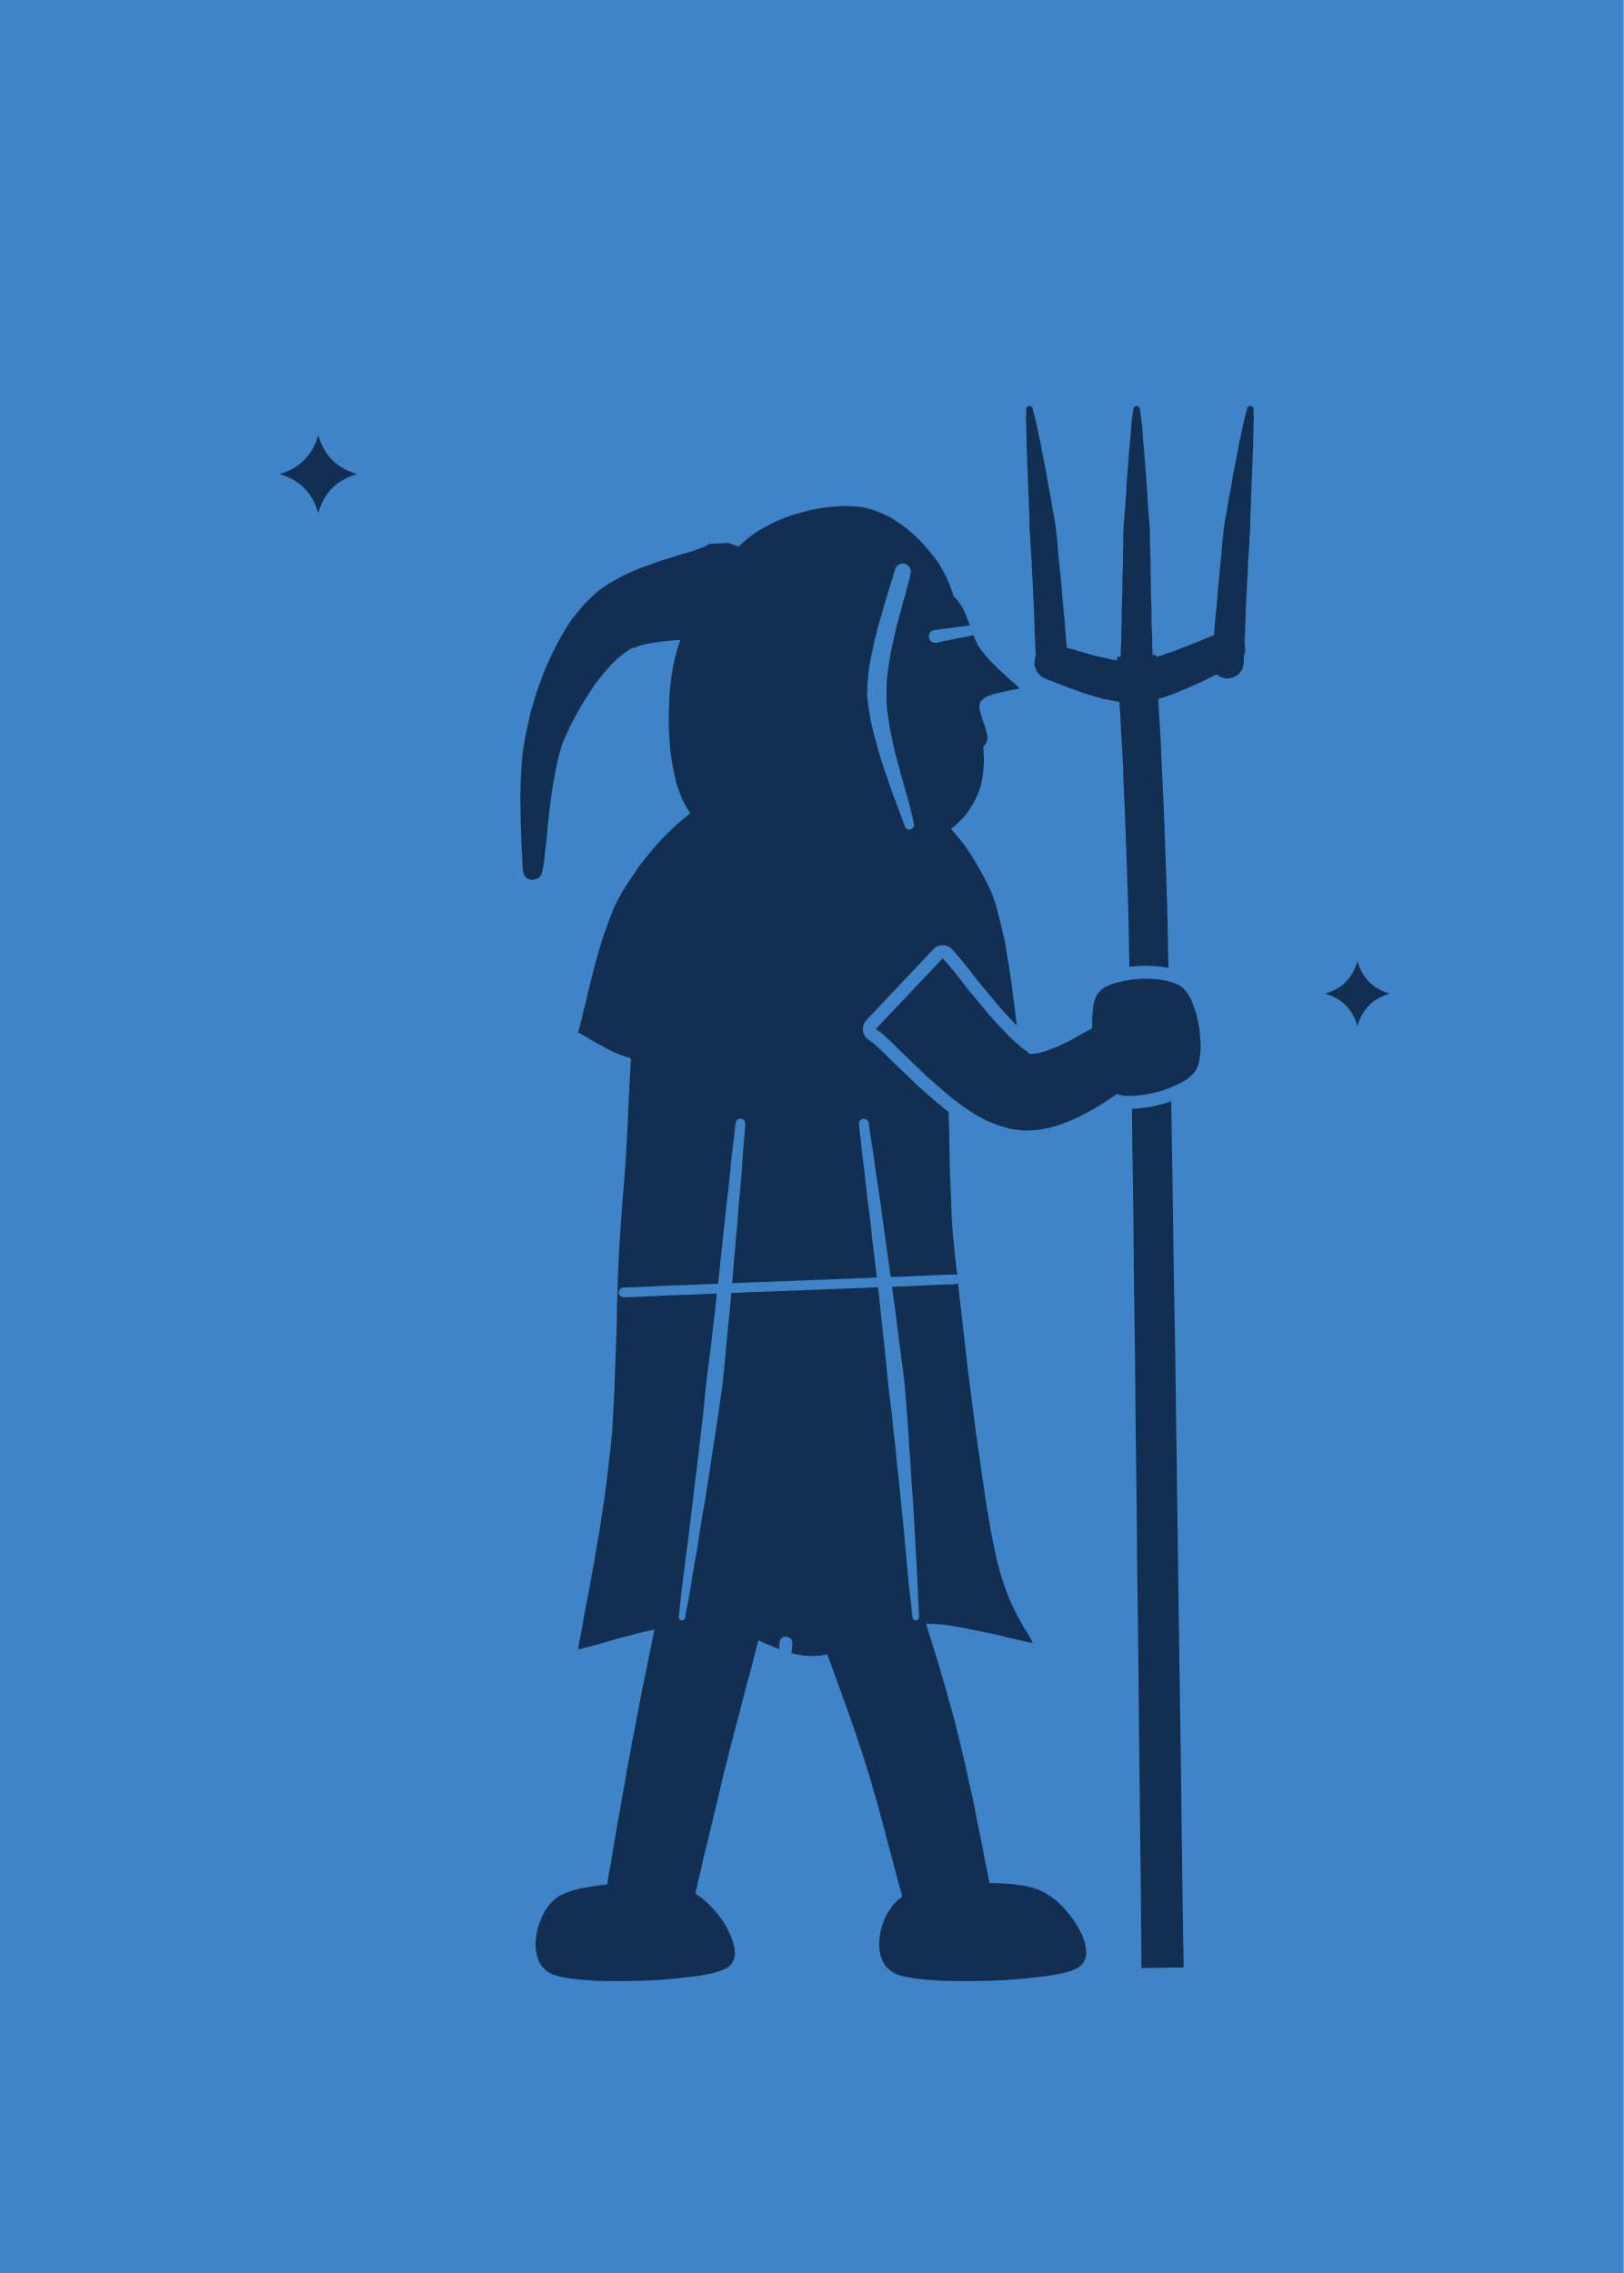
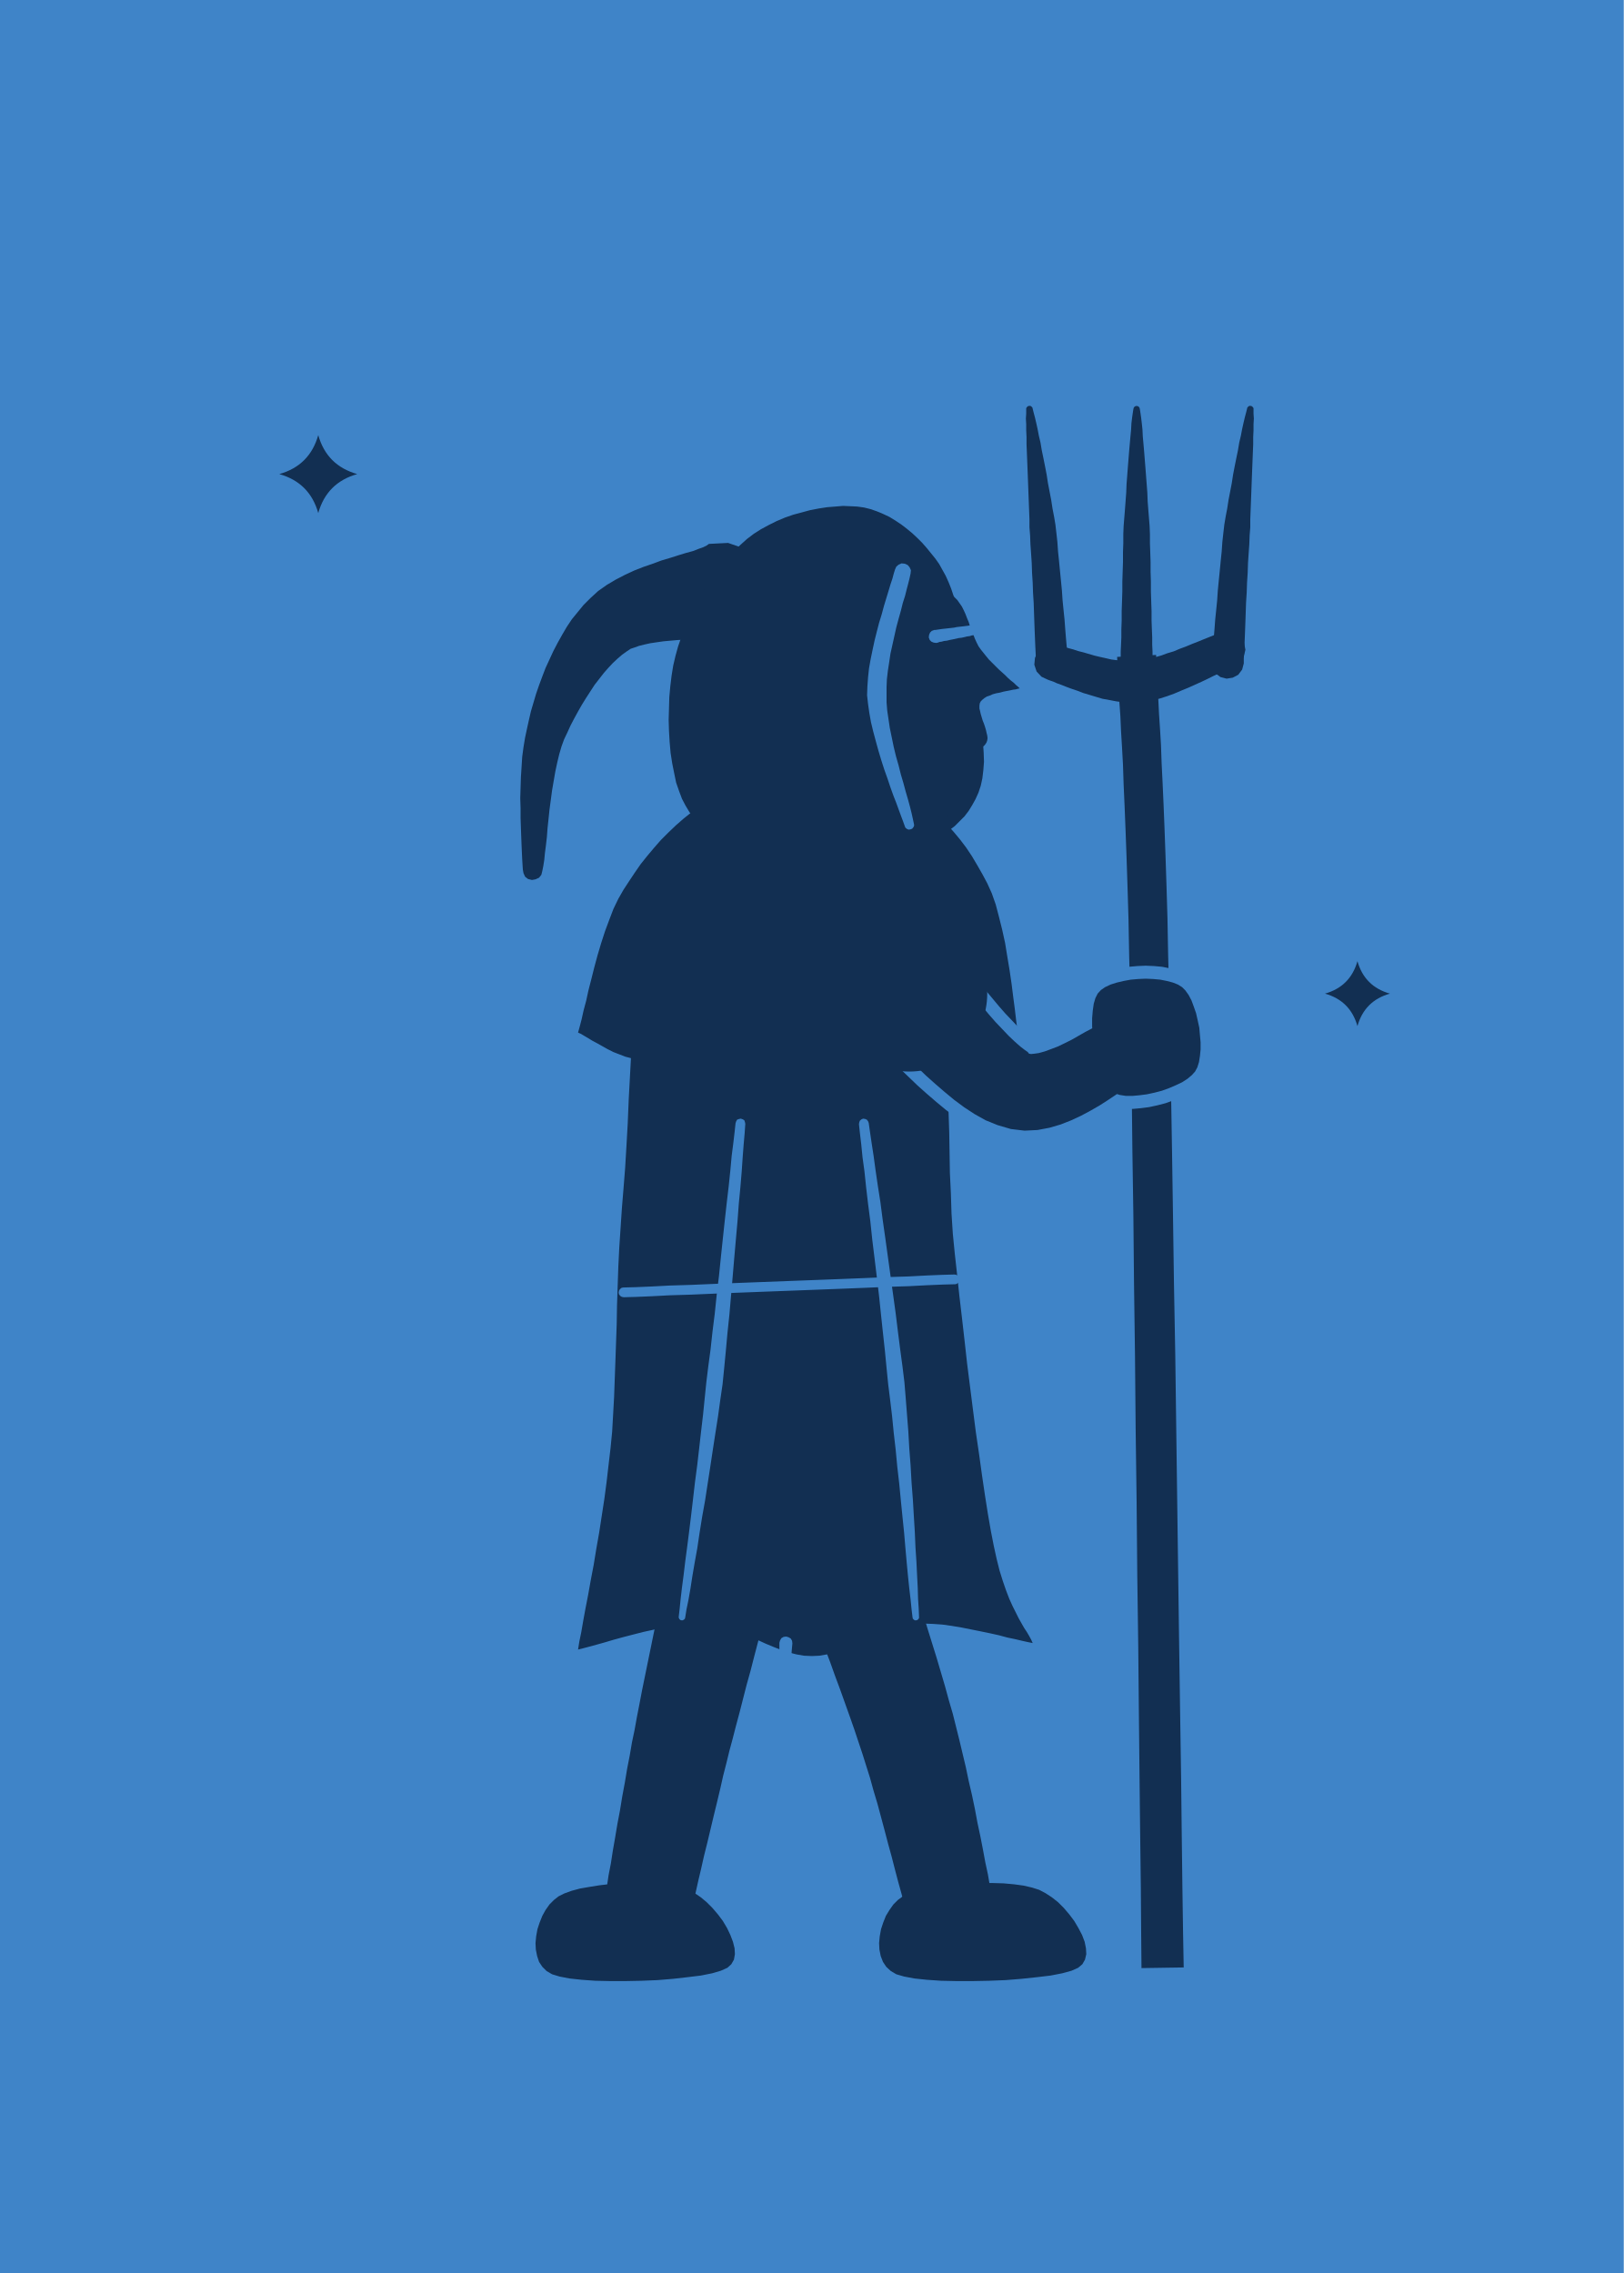
<svg xmlns="http://www.w3.org/2000/svg" viewBox="0 0 500 700">
  <rect width="500" height="700" fill="#3f84c8" />
  <g transform="translate(-12 6)">
    <path d="M110 128Q112.64 137.36 122 140Q112.64 142.64 110 152Q107.36 142.64 98 140Q107.36 137.36 110 128Z" fill="#122f52" />
    <path d="M430 290Q432.2 297.8 440 300Q432.2 302.2 430 310Q427.8 302.2 420 300Q427.8 297.8 430 290Z" fill="#122f52" />
    <path d="M376.5 599.9L376.3 589L376.1 575.4L375.9 559.4L375.7 541.4L375.4 521.7L375.1 500.8L374.8 478.9L374.5 456.4L374.2 433.8L373.9 411.2L373.5 389.3L373.2 368.2L372.9 348.3L372.6 330.1L372.3 313.8L372 299.9L371.7 287.8L371.5 276.8L371.2 266.7L370.9 257.6L370.6 249.3L370.3 241.8L370 235.1L369.7 229L369.5 223.4L369.2 218.4L368.9 213.9L368.7 209.8L368.5 205.9L368.3 202.4L368.1 199L368 195.7L356 196.3L356.1 199.6L356.3 203L356.5 206.6L356.7 210.4L357 214.6L357.2 219.1L357.5 224.1L357.8 229.5L358 235.6L358.3 242.3L358.6 249.8L358.9 258L359.2 267.1L359.5 277.1L359.7 288.1L360 300.1L360.2 314L360.5 330.3L360.7 348.5L361 368.3L361.2 389.4L361.5 411.4L361.7 433.9L362 456.6L362.2 479L362.5 500.9L362.7 521.9L362.9 541.6L363.1 559.6L363.3 575.6L363.4 589.2L363.5 600.1Z" fill="#122f52" />
    <path d="M334.6 203.3L335.4 203.6L336.3 203.9L337.4 204.4L338.8 204.9L340.3 205.5L341.9 206.1L343.7 206.7L345.5 207.4L347.5 208L349.5 208.6L351.5 209.2L353.7 209.6L355.8 210L358 210.3L360.2 210.5L362.5 210.5L364.7 210.2L367 209.7L369.2 209.1L371.4 208.4L373.6 207.6L375.7 206.7L377.9 205.8L379.9 204.9L381.9 204L383.8 203.1L385.6 202.2L387.3 201.4L388.8 200.7L390.1 200L391.1 199.5L392 199.1L393.8 198L395 196.2L395.5 194.1L395.1 192L394 190.2L392.2 189L390.1 188.5L388 188.9L386.9 189.2L385.6 189.7L384.1 190.3L382.6 190.9L380.9 191.6L379.1 192.3L377.2 193.1L375.3 193.8L373.4 194.6L371.4 195.2L369.5 195.9L367.7 196.4L365.9 196.9L364.2 197.2L362.8 197.4L361.5 197.5L360.3 197.6L359 197.6L357.5 197.5L355.8 197.3L354.2 197.1L352.5 196.7L350.7 196.3L349 195.9L347.3 195.4L345.6 194.9L344 194.5L342.5 194L341 193.6L339.7 193.2L338.4 192.9L337.4 192.7L335.3 192.5L333.2 193.2L331.6 194.7L330.7 196.6L330.5 198.7L331.2 200.8L332.7 202.4Z" fill="#122f52" />
    <path d="M341 197.7L340.8 196.2L340.6 194.4L340.4 192.3L340.2 190L340 187.5L339.8 184.8L339.5 181.9L339.2 178.9L339 175.9L338.7 172.8L338.4 169.8L338.1 166.7L337.8 163.8L337.6 160.9L337.3 158.2L337 155.6L336.6 153.2L336.1 150.6L335.7 148L335.2 145.4L334.7 142.8L334.3 140.2L333.8 137.6L333.3 135.1L332.8 132.7L332.4 130.3L331.9 128.2L331.5 126.1L331.1 124.3L330.7 122.6L330.3 121.1L330 119.9L329.9 119.5L329.6 119.2L329.3 119L328.9 119L328.5 119.1L328.2 119.4L328 119.7L328 120.1L328 121.4L327.9 122.9L328 124.6L328 126.5L328.1 128.6L328.1 130.8L328.2 133.2L328.3 135.7L328.4 138.2L328.5 140.8L328.6 143.4L328.7 146.1L328.8 148.7L328.9 151.3L329 153.9L329 156.4L329.2 158.9L329.3 161.6L329.5 164.4L329.7 167.4L329.8 170.4L330 173.5L330.1 176.5L330.3 179.6L330.4 182.5L330.5 185.4L330.6 188.1L330.7 190.6L330.8 193L330.9 195L331 196.9L331 198.3L331.5 200.2L332.7 201.8L334.4 202.7L336.3 203L338.2 202.5L339.8 201.3L340.7 199.6Z" fill="#122f52" />
    <path d="M367 198L366.9 196.5L366.9 194.7L366.8 192.6L366.8 190.3L366.7 187.8L366.6 185.1L366.6 182.2L366.5 179.3L366.4 176.2L366.4 173.2L366.3 170.1L366.3 167.1L366.2 164.1L366.1 161.3L366.1 158.5L366 156L365.8 153.5L365.6 151L365.4 148.4L365.3 145.7L365.1 143.1L364.9 140.5L364.7 137.9L364.5 135.4L364.3 132.9L364.1 130.6L363.9 128.4L363.8 126.3L363.6 124.4L363.4 122.7L363.2 121.3L363 120L362.9 119.6L362.7 119.3L362.4 119.1L362 119L361.6 119.1L361.3 119.3L361.1 119.6L361 120L360.8 121.3L360.6 122.7L360.4 124.4L360.3 126.3L360.1 128.4L359.9 130.6L359.7 132.9L359.5 135.4L359.3 137.9L359.1 140.5L358.9 143.1L358.8 145.7L358.6 148.4L358.4 151L358.2 153.5L358 156L357.9 158.5L357.9 161.3L357.8 164.1L357.8 167.1L357.7 170.1L357.6 173.2L357.6 176.2L357.5 179.3L357.4 182.2L357.4 185.1L357.3 187.8L357.3 190.3L357.2 192.6L357.1 194.7L357.1 196.5L357 198L357.4 199.9L358.5 201.5L360.1 202.6L362 203L363.9 202.6L365.5 201.5L366.6 199.9Z" fill="#122f52" />
    <path d="M395 198.3L395 196.9L395.1 195L395.2 193L395.3 190.6L395.4 188.1L395.5 185.4L395.6 182.5L395.7 179.6L395.9 176.5L396 173.5L396.2 170.4L396.3 167.4L396.5 164.4L396.7 161.6L396.8 158.9L397 156.4L397 153.9L397.1 151.3L397.2 148.7L397.3 146.1L397.4 143.4L397.5 140.8L397.6 138.2L397.7 135.7L397.8 133.2L397.9 130.8L397.9 128.6L398 126.5L398 124.6L398.1 122.9L398 121.4L398 120.1L398 119.7L397.8 119.4L397.5 119.1L397.1 119L396.7 119L396.4 119.2L396.1 119.5L396 119.9L395.7 121.1L395.3 122.6L394.9 124.3L394.5 126.1L394.1 128.2L393.6 130.3L393.2 132.7L392.7 135.1L392.2 137.6L391.7 140.2L391.3 142.8L390.8 145.4L390.3 148L389.9 150.6L389.4 153.2L389 155.6L388.7 158.2L388.4 160.9L388.2 163.8L387.9 166.7L387.6 169.8L387.3 172.8L387 175.9L386.8 178.9L386.5 181.9L386.2 184.8L386 187.5L385.8 190L385.6 192.3L385.4 194.4L385.2 196.2L385 197.7L385.3 199.6L386.2 201.3L387.8 202.5L389.7 203L391.6 202.7L393.3 201.8L394.5 200.2Z" fill="#122f52" />
    <path d="M219.4 466.1L219.1 468.2L218.6 470.8L218 473.7L217.4 477L216.7 480.6L215.9 484.4L215 488.5L214.2 492.7L213.3 497L212.4 501.4L211.5 505.8L210.6 510.2L209.7 514.6L208.9 518.8L208.1 522.9L207.4 526.8L206.6 530.6L205.9 534.7L205.1 538.8L204.4 543L203.6 547.3L202.9 551.6L202.1 555.8L201.4 560L200.7 564L200.1 567.9L199.4 571.5L198.9 574.9L198.4 578.1L197.9 580.9L197.6 583.3L197.3 585.4L197.2 590.5L199.1 595.2L202.7 598.8L207.4 600.7L212.5 600.8L217.2 598.9L220.8 595.3L222.7 590.6L223.3 588.6L223.9 586.2L224.6 583.4L225.3 580.3L226.2 576.9L227 573.3L227.9 569.5L228.8 565.5L229.8 561.5L230.8 557.3L231.8 553.1L232.8 549L233.8 544.8L234.7 540.8L235.7 536.9L236.6 533.2L237.6 529.5L238.6 525.6L239.7 521.5L240.8 517.2L241.9 512.9L243.1 508.6L244.2 504.3L245.3 500.1L246.4 495.9L247.5 491.9L248.5 488.2L249.5 484.6L250.4 481.4L251.2 478.5L251.9 476L252.6 473.9L252.8 467.3L250.4 461L245.9 456.2L239.9 453.4L233.3 453.2L227 455.6L222.2 460.1Z" fill="#122f52" />
    <path d="M184 578L185.8 577.1L188 576.3L190.6 575.6L193.5 575.1L196.6 574.6L200 574.2L203.4 574L206.8 573.9L210.2 573.9L213.5 574L216.6 574.3L219.4 574.7L221.9 575.3L224 576L225.9 577L227.8 578.3L229.6 579.8L231.4 581.6L233.1 583.6L234.6 585.6L235.9 587.8L236.9 589.9L237.7 592L238.2 594L238.3 595.8L238 597.5L237.2 598.9L236 600L234 600.9L231.3 601.7L227.8 602.4L223.7 602.9L219.3 603.4L214.5 603.8L209.6 604L204.7 604.1L199.9 604.1L195.3 604L191.1 603.7L187.4 603.3L184.3 602.7L182 602L180.3 601L179 599.7L178 598.2L177.4 596.4L177 594.4L176.9 592.4L177.1 590.3L177.5 588.1L178.2 586L179 584L180 582.2L181.2 580.5L182.6 579.1Z" fill="#122f52" />
    <path d="M255.9 475.4L256.7 477.6L257.8 480.1L258.9 483L260.2 486.3L261.5 489.8L262.9 493.5L264.4 497.5L266 501.6L267.6 505.8L269.1 510L270.7 514.3L272.2 518.5L273.7 522.7L275.1 526.7L276.4 530.6L277.6 534.2L278.7 537.7L279.9 541.5L281 545.5L282.2 549.5L283.3 553.6L284.4 557.7L285.5 561.9L286.6 565.9L287.6 569.8L288.6 573.6L289.6 577.2L290.5 580.6L291.3 583.7L292 586.5L292.7 588.9L293.3 591L295.5 595.6L299.2 599.1L303.9 600.8L309 600.7L313.6 598.5L317.1 594.8L318.8 590.1L318.7 585L318.3 583L317.9 580.6L317.4 577.8L316.8 574.7L316.2 571.2L315.4 567.5L314.7 563.7L313.9 559.6L313 555.4L312.2 551.1L311.3 546.8L310.3 542.5L309.4 538.2L308.4 534L307.4 529.8L306.4 525.8L305.4 521.8L304.2 517.7L303 513.3L301.7 508.9L300.4 504.5L299 500L297.6 495.5L296.3 491.2L294.9 486.9L293.7 482.9L292.4 479L291.3 475.4L290.3 472.1L289.4 469.2L288.7 466.7L288.1 464.6L284.8 458.8L279.5 454.8L273.1 453L266.6 453.9L260.8 457.2L256.8 462.5L255 468.9Z" fill="#122f52" />
    <path d="M290 578L291.8 577.1L294.2 576.3L296.9 575.6L300 575.1L303.3 574.6L306.8 574.2L310.4 574L314 573.9L317.6 573.9L321 574L324.3 574.3L327.2 574.7L329.8 575.3L332 576L333.9 577L335.9 578.3L337.8 579.8L339.6 581.6L341.3 583.6L342.8 585.6L344.1 587.8L345.2 589.9L346 592L346.4 594L346.5 595.8L346.1 597.5L345.3 598.9L344 600L342 600.9L339.1 601.7L335.5 602.4L331.3 602.9L326.6 603.4L321.7 603.8L316.6 604L311.5 604.1L306.5 604.1L301.8 604L297.4 603.7L293.6 603.3L290.4 602.7L288 602L286.3 601L284.9 599.7L283.9 598.2L283.2 596.4L282.8 594.4L282.7 592.4L282.9 590.3L283.3 588.1L284 586L284.8 584L285.9 582.2L287.1 580.5L288.5 579.1Z" fill="#122f52" />
    <path d="M330 500L328.5 499.7L326.7 499.3L324.6 498.8L322.2 498.3L319.6 497.6L316.9 497L314 496.4L311 495.8L308 495.2L305 494.7L302.1 494.3L299.2 494.1L296.5 494L294 494L291.6 494.3L289.2 494.8L286.9 495.4L284.6 496.3L282.4 497.2L280.1 498.2L277.9 499.3L275.6 500.3L273.4 501.2L271.2 502.1L268.9 502.9L266.6 503.5L264.3 503.9L262 504L259.6 503.9L257.3 503.5L254.9 502.9L252.5 502.1L250.2 501.2L247.8 500.2L245.4 499.1L243 498.1L240.5 497.1L238.1 496.1L235.6 495.3L233.1 494.7L230.6 494.2L228 494L225.3 494L222.4 494.3L219.4 494.7L216.3 495.2L213.2 495.9L210 496.6L206.9 497.4L203.8 498.2L200.9 499L198.2 499.8L195.7 500.5L193.5 501.1L191.6 501.6L190 502L190.4 499.5L191 496.6L191.6 493.1L192.3 489.3L193.1 485.2L193.9 480.7L194.8 476L195.6 471.1L196.5 466L197.3 460.8L198.1 455.6L198.8 450.3L199.4 445.1L200 440L200.5 434.9L200.8 429.6L201.1 424.2L201.3 418.7L201.5 413.2L201.7 407.5L201.9 401.8L202 395.9L202.2 390L202.4 384.1L202.7 378.1L203.1 372.1L203.5 366.1L204 360L204.5 353.7L204.9 347L205.3 339.9L205.6 332.6L206 325.2L206.4 317.8L206.9 310.5L207.5 303.4L208.3 296.5L209.3 290L210.5 284L212 278.6L213.8 273.9L216 270L218.6 266.8L221.7 264.2L225.2 262L229.1 260.4L233.2 259.2L237.5 258.4L241.9 258L246.3 257.9L250.8 258.1L255.1 258.5L259.3 259.2L263.2 260L266.8 261L270 262L272.9 263.2L275.8 264.6L278.4 266.3L281 268.3L283.5 270.5L285.8 272.9L288 275.5L290.1 278.4L292 281.4L293.9 284.7L295.6 288.2L297.2 292L298.7 295.9L300 300L301.2 304.4L302.1 309.1L302.8 314.2L303.3 319.5L303.7 325.1L303.9 330.8L304.1 336.8L304.3 342.8L304.4 349L304.5 355.2L304.8 361.4L305 367.7L305.4 373.9L306 380L306.7 386.3L307.4 392.9L308.2 399.7L309 406.7L309.8 413.9L310.7 421L311.6 428.1L312.5 435.1L313.5 441.9L314.4 448.4L315.3 454.5L316.2 460.2L317.1 465.4L318 470L318.9 474.1L319.8 477.7L320.8 480.9L321.8 483.8L322.8 486.4L323.8 488.6L324.8 490.6L325.7 492.4L326.6 494L327.4 495.4L328.2 496.6L328.9 497.8L329.5 498.9L330 500Z" fill="#122f52" />
    <path d="M230.3 161.5L229.6 162L228.6 162.5L227.2 163L225.4 163.7L223.2 164.3L220.9 165L218.4 165.8L215.7 166.6L213 167.6L210.1 168.6L207.3 169.7L204.5 171L201.6 172.5L198.9 174.1L196.2 176L193.8 178.2L191.7 180.3L189.9 182.5L188.1 184.7L186.5 187.1L185.1 189.5L183.7 192L182.4 194.5L181.2 197.1L180 199.7L179 202.3L178 205L177.1 207.6L176.3 210.3L175.5 213L174.9 215.6L174.3 218.3L173.7 221.1L173.2 224.1L172.8 227.1L172.6 230.3L172.4 233.4L172.3 236.6L172.2 239.8L172.3 242.9L172.3 245.9L172.4 248.8L172.5 251.6L172.6 254.2L172.7 256.5L172.8 258.6L172.9 260.3L173 261.8L173.2 262.9L173.7 264L174.6 264.7L175.8 265L176.9 264.8L178 264.3L178.7 263.4L179 262.2L179.3 260.7L179.6 258.8L179.8 256.7L180.1 254.4L180.4 251.8L180.6 249.1L180.9 246.3L181.2 243.4L181.6 240.4L182 237.4L182.5 234.5L183 231.6L183.6 228.8L184.2 226.3L184.9 223.9L185.7 221.7L186.7 219.6L187.7 217.4L188.8 215.3L190 213.1L191.2 211L192.5 208.9L193.8 206.9L195.1 204.9L196.5 203.1L197.9 201.3L199.3 199.7L200.7 198.2L202.2 196.8L203.6 195.6L205 194.6L206.2 193.8L207.4 193.4L208.8 192.9L210.4 192.5L212.2 192.1L214.2 191.8L216.3 191.5L218.5 191.3L220.8 191.1L223.1 191L225.4 190.9L227.6 190.8L229.8 190.8L231.9 190.8L233.9 190.7L236 190.6L237.7 190.5L243 188L246.9 183.7L248.8 178.2L248.5 172.3L246 167L241.7 163.1L236.2 161.2Z" fill="#122f52" />
    <path d="M220 196L220.8 193.1L221.8 190.2L222.9 187.3L224.2 184.4L225.6 181.5L227.1 178.6L228.8 175.9L230.5 173.2L232.3 170.6L234.1 168.2L236.1 165.9L238 163.7L240 161.8L242 160L244.1 158.4L246.3 157L248.7 155.7L251.1 154.5L253.7 153.4L256.3 152.5L258.9 151.8L261.5 151.1L264.1 150.6L266.7 150.2L269.2 150L271.6 149.8L273.9 149.9L276 150L278.1 150.3L280.1 150.8L282.1 151.5L284 152.3L285.9 153.2L287.7 154.3L289.5 155.5L291.2 156.8L292.9 158.2L294.5 159.7L296 161.2L297.4 162.8L298.7 164.4L300 166L301.2 167.7L302.2 169.5L303.2 171.3L304.1 173.3L304.9 175.3L305.6 177.4L306.3 179.5L306.9 181.7L307.4 184L308 186.3L308.5 188.7L309 191.1L309.5 193.5L310 196L310.5 198.6L311.1 201.4L311.7 204.3L312.3 207.3L312.9 210.4L313.5 213.5L314 216.6L314.4 219.7L314.7 222.8L314.9 225.7L315 228.6L314.8 231.2L314.5 233.7L314 236L313.3 238.1L312.4 240.1L311.4 241.9L310.3 243.7L309 245.4L307.5 246.9L306 248.4L304.3 249.7L302.5 251L300.6 252.2L298.6 253.3L296.5 254.3L294.3 255.2L292 256L289.5 256.7L286.7 257.4L283.7 258L280.5 258.5L277.2 258.9L273.7 259.2L270.3 259.4L266.8 259.5L263.3 259.5L259.9 259.4L256.6 259.2L253.5 258.9L250.6 258.5L248 258L245.5 257.4L243.1 256.7L240.8 255.9L238.6 255.1L236.4 254.1L234.3 253L232.4 251.9L230.5 250.6L228.8 249.2L227.2 247.6L225.7 245.9L224.3 244.1L223.1 242.1L222 240L221.1 237.6L220.2 235L219.6 232.1L219 229.1L218.5 225.9L218.2 222.5L218 219.1L217.9 215.7L218 212.2L218.1 208.7L218.4 205.4L218.8 202.1L219.3 199Z" fill="#122f52" />
    <path d="M326 206L325.5 206.1L324.8 206.3L324 206.4L323 206.6L322 206.8L321 207L319.9 207.3L318.8 207.5L317.7 207.8L316.8 208.2L315.9 208.5L315.1 209L314.5 209.5L314 210L313.7 210.6L313.6 211.3L313.6 212.2L313.8 213L314 213.9L314.3 214.9L314.6 215.9L315 216.9L315.3 217.8L315.6 218.8L315.8 219.7L316 220.5L316.1 221.3L316 222L315.8 222.6L315.5 223.1L315.1 223.6L314.6 224L314.1 224.4L313.6 224.8L313 225.1L312.4 225.5L311.9 225.8L311.4 226.2L310.9 226.6L310.5 227L310.2 227.5L310 228L309.9 228.6L310 229.2L310.2 229.9L310.5 230.6L310.9 231.3L311.2 232L311.6 232.8L312 233.5L312.3 234.3L312.5 235L312.6 235.8L312.6 236.5L312.4 237.3L312 238L311.4 238.8L310.6 239.7L309.7 240.6L308.6 241.7L307.5 242.7L306.2 243.8L304.9 244.8L303.5 245.7L302.2 246.5L300.8 247.2L299.5 247.7L298.2 248L297.1 248.1L296 248L295 247.7L293.9 247.2L292.8 246.7L291.8 246.1L290.7 245.3L289.6 244.3L288.6 243.3L287.7 242L286.8 240.5L286 238.9L285.3 237L284.7 234.9L284.3 232.6L284 230L283.9 226.9L283.8 223.3L283.9 219.1L284.1 214.5L284.4 209.6L284.8 204.6L285.3 199.5L285.8 194.5L286.4 189.6L287 185.1L287.7 180.9L288.5 177.3L289.2 174.3L290 172L290.9 170.4L291.8 169.4L292.9 168.9L294.1 168.8L295.3 169L296.6 169.6L297.9 170.4L299.2 171.4L300.5 172.5L301.7 173.7L302.9 174.9L304 176.1L305.1 177.1L306 178L306.8 178.8L307.5 179.8L308.2 180.8L308.8 182L309.3 183.1L309.8 184.4L310.3 185.6L310.7 186.9L311.2 188.2L311.7 189.4L312.2 190.7L312.7 191.8L313.3 193L314 194L314.8 195L315.6 196L316.5 197.1L317.5 198.1L318.5 199.1L319.5 200.1L320.5 201L321.5 201.9L322.4 202.8L323.3 203.6L324.2 204.3L324.9 205L325.5 205.5L326 206Z" fill="#122f52" />
    <path d="M326 316L324.9 315.3L323.5 314.3L321.9 313L320 311.6L318.1 310.1L316 308.5L313.8 306.9L311.5 305.3L309.1 303.9L306.8 302.6L304.5 301.5L302.2 300.6L300.1 300.1L298 300L296 300.3L294 301.1L292 302.2L290 303.7L288 305.3L286 307.1L284 309L282 310.9L280 312.7L278 314.3L276 315.8L274 316.9L272 317.7L270 318L268 317.8L266 317.2L264 316.2L262.1 314.9L260.1 313.4L258.1 311.7L256.1 310L254.1 308.3L252.1 306.6L250.1 305.1L248.1 303.8L246.1 302.8L244.1 302.2L242 302L239.9 302.3L237.7 303L235.6 304.1L233.3 305.4L231.1 307L228.9 308.7L226.6 310.5L224.4 312.3L222.2 314.1L220 315.8L217.9 317.2L215.9 318.5L213.9 319.4L212 320L210.1 320.2L208.2 320.2L206.4 319.9L204.5 319.4L202.7 318.7L200.9 318L199.1 317.1L197.5 316.2L195.9 315.3L194.4 314.5L193.1 313.7L191.9 313L190.9 312.4L190 312L190.5 310.2L191.1 307.9L191.7 305.2L192.5 302.2L193.2 299L194.1 295.5L195 291.9L196 288.2L197.1 284.5L198.3 280.8L199.6 277.3L200.9 273.9L202.4 270.8L204 268L205.7 265.4L207.5 262.7L209.3 260.1L211.3 257.6L213.4 255.1L215.5 252.7L217.8 250.4L220.1 248.2L222.5 246.1L225 244.1L227.6 242.3L230.3 240.7L233.1 239.2L236 238L239.1 236.9L242.4 236L245.9 235.1L249.6 234.5L253.3 233.9L257.2 233.5L261.1 233.3L265 233.1L268.9 233.2L272.6 233.4L276.3 233.8L279.7 234.4L283 235.1L286 236L288.8 237.1L291.5 238.4L294.1 240L296.6 241.7L299 243.5L301.3 245.6L303.5 247.8L305.6 250.1L307.6 252.5L309.5 255L311.3 257.7L312.9 260.4L314.5 263.2L316 266L317.4 269.1L318.6 272.5L319.6 276.3L320.6 280.3L321.5 284.4L322.2 288.7L322.9 292.9L323.5 297L324 301L324.5 304.8L324.9 308.2L325.3 311.3L325.6 313.9L326 316Z" fill="#122f52" />
    <path d="M287.6 169.4L287.2 170.7L286.8 172.2L286.2 174L285.6 176L284.9 178.3L284.2 180.6L283.5 183.2L282.7 185.8L282 188.5L281.3 191.3L280.7 194.1L280.1 197L279.6 199.8L279.3 202.6L279.1 205.4L279 208.1L279.3 210.8L279.7 213.6L280.2 216.4L280.9 219.3L281.7 222.3L282.5 225.2L283.4 228.2L284.3 231L285.3 233.8L286.2 236.5L287.1 239L288 241.3L288.8 243.5L289.5 245.4L290.1 247L290.6 248.4L290.8 248.9L291.3 249.3L291.8 249.5L292.4 249.4L292.9 249.2L293.3 248.7L293.5 248.2L293.4 247.6L293.1 246.2L292.7 244.4L292.2 242.4L291.6 240.2L290.9 237.8L290.2 235.2L289.4 232.5L288.7 229.7L287.9 226.9L287.2 224L286.6 221.1L286 218.2L285.6 215.5L285.2 212.8L285 210.3L285 207.9L285 205.6L285.1 203.2L285.4 200.6L285.8 198L286.2 195.3L286.8 192.6L287.4 189.9L288 187.2L288.7 184.6L289.4 182.1L290 179.7L290.7 177.5L291.2 175.5L291.7 173.6L292.1 172L292.4 170.6L292.5 169.6L292.1 168.7L291.5 168L290.6 167.6L289.6 167.5L288.7 167.9L288 168.5Z" fill="#3f84c8" />
    <path d="M300.3 192L300.8 191.9L301.3 191.7L302 191.6L302.7 191.4L303.6 191.3L304.4 191.1L305.4 190.9L306.3 190.7L307.2 190.5L308.1 190.4L309 190.2L309.8 190L310.6 189.9L311.2 189.7L311.8 189.6L312.2 189.5L312.8 189.3L313.2 188.9L313.5 188.3L313.5 187.8L313.3 187.2L312.9 186.8L312.3 186.5L311.8 186.5L311.3 186.6L310.7 186.6L310.1 186.7L309.3 186.8L308.5 186.9L307.6 187L306.7 187.1L305.7 187.3L304.8 187.4L303.9 187.5L303 187.6L302.1 187.7L301.4 187.8L300.7 187.9L300.1 188L299.7 188L298.9 188.3L298.4 188.8L298.1 189.5L298 190.3L298.3 191.1L298.8 191.6L299.5 191.9Z" fill="#3f84c8" />
    <path d="M238.5 339.9L238.2 342.7L237.8 346.1L237.3 350L236.9 354.4L236.4 359.2L235.8 364.3L235.2 369.7L234.6 375.3L234 381L233.4 386.9L232.7 392.7L232.1 398.5L231.4 404.1L230.8 409.6L230.1 414.8L229.5 419.7L229 424.6L228.5 429.6L227.9 434.7L227.3 440L226.7 445.2L226 450.5L225.4 455.7L224.8 460.8L224.2 465.7L223.6 470.4L223 474.9L222.5 479.1L222 482.9L221.6 486.3L221.3 489.3L221 491.9L221 492.2L221.2 492.6L221.5 492.9L221.9 493L222.2 493L222.6 492.8L222.9 492.5L223 492.1L223.4 489.6L224 486.7L224.6 483.3L225.2 479.4L225.9 475.3L226.7 470.9L227.4 466.2L228.2 461.2L229.1 456.2L229.9 451L230.7 445.8L231.5 440.5L232.3 435.3L233.1 430.2L233.8 425.1L234.5 420.3L235 415.3L235.5 410.1L236 404.6L236.6 398.9L237.1 393.1L237.6 387.3L238.1 381.4L238.6 375.7L239.1 370.1L239.5 364.7L240 359.5L240.4 354.7L240.7 350.3L241 346.4L241.3 343L241.5 340.1L241.4 339.6L241.2 339L240.7 338.7L240.1 338.5L239.6 338.6L239 338.8L238.7 339.3Z" fill="#3f84c8" />
    <path d="M276.5 340.2L276.8 343L277.2 346.4L277.6 350.4L278.2 354.8L278.7 359.6L279.3 364.7L280 370.1L280.6 375.8L281.3 381.5L282 387.3L282.7 393.2L283.3 399L283.9 404.6L284.5 410.1L285 415.3L285.5 420.3L286.1 425.1L286.7 430.1L287.2 435.2L287.8 440.4L288.3 445.7L288.9 450.9L289.4 456.1L289.9 461.1L290.4 466L290.8 470.7L291.2 475.2L291.6 479.4L292 483.2L292.4 486.6L292.7 489.6L293 492.1L293.1 492.5L293.4 492.8L293.7 493L294.1 493L294.5 492.9L294.8 492.6L295 492.3L295 491.9L294.9 489.4L294.7 486.4L294.6 483L294.4 479.1L294.2 475L293.9 470.5L293.7 465.8L293.4 460.9L293.1 455.8L292.7 450.6L292.4 445.3L292 440.1L291.7 434.8L291.3 429.7L290.9 424.6L290.5 419.7L289.9 414.8L289.2 409.6L288.5 404.1L287.8 398.4L287 392.6L286.2 386.8L285.4 381L284.6 375.2L283.8 369.6L283.1 364.2L282.3 359.1L281.6 354.3L281 349.9L280.4 346L279.9 342.6L279.5 339.8L279.3 339.3L278.9 338.8L278.4 338.6L277.8 338.5L277.3 338.7L276.8 339.1L276.6 339.6Z" fill="#3f84c8" />
    <path d="M204.1 393.5L207.8 393.4L212.6 393.2L218.3 392.9L224.8 392.7L231.8 392.4L239.3 392.1L247.1 391.8L255.1 391.5L263 391.2L270.8 390.9L278.3 390.6L285.3 390.3L291.8 390.1L297.5 389.8L302.3 389.6L306.1 389.5L306.6 389.4L307.1 389L307.4 388.5L307.5 387.9L307.4 387.4L307 386.9L306.5 386.6L305.9 386.5L302.2 386.6L297.4 386.8L291.7 387.1L285.2 387.3L278.2 387.6L270.7 387.9L262.9 388.2L254.9 388.5L247 388.8L239.2 389.1L231.7 389.4L224.7 389.7L218.2 389.9L212.5 390.2L207.7 390.4L203.9 390.5L203.4 390.6L202.9 391L202.6 391.5L202.5 392.1L202.6 392.6L203 393.1L203.5 393.4Z" fill="#3f84c8" />
    <path d="M252 499.9L252 502.1L252 505L252 508.3L252 512.1L251.9 516.3L251.9 520.7L251.8 525.3L251.8 530L251.7 534.6L251.6 539.2L251.6 543.6L251.5 547.8L251.5 551.6L251.5 554.9L251.5 557.8L251.5 560L251.5 560.2L251.6 560.3L251.8 560.5L252 560.5L252.2 560.5L252.3 560.4L252.5 560.2L252.5 560L252.7 557.8L252.9 555L253.1 551.6L253.3 547.8L253.5 543.7L253.8 539.3L254 534.7L254.2 530L254.5 525.4L254.7 520.8L255 516.4L255.2 512.2L255.4 508.5L255.6 505.1L255.8 502.3L256 500.1L255.9 499.3L255.5 498.6L254.8 498.2L254.1 498L253.3 498.1L252.6 498.5L252.2 499.2Z" fill="#3f84c8" />
-     <path d="M281.7 310.9L282.7 311.6L284 312.6L285.6 314.1L287.6 316L289.7 318.1L292.1 320.4L294.6 322.8L297.2 325.3L300 327.8L302.9 330.3L305.8 332.7L308.9 335L312.1 337.1L315.5 339L319.2 340.5L323.3 341.7L327.5 342.2L331.5 342L335.2 341.3L338.6 340.3L341.9 339L344.9 337.6L347.7 336.1L350.5 334.5L353 332.9L355.4 331.3L357.5 329.8L359.5 328.4L361.2 327.2L362.6 326.2L363.5 325.5L364.3 325L367.4 322.7L369.4 319.3L370 315.5L369 311.7L366.7 308.6L363.3 306.6L359.5 306L355.7 307L354.1 307.6L352.2 308.6L350.3 309.6L348.3 310.7L346.2 311.8L344.1 313L342 314.2L339.8 315.3L337.7 316.3L335.6 317.1L333.7 317.8L331.9 318.3L330.5 318.5L329.5 318.6L328.9 318.5L328.7 318.3L328.5 318L327.5 317.3L326.2 316.3L324.5 314.8L322.6 313L320.7 311L318.6 308.8L316.5 306.4L314.5 304L312.5 301.6L310.5 299.2L308.7 296.9L306.9 294.6L305.3 292.6L303.6 290.6L302.3 289.1Z" fill="#3f84c8" stroke="#3f84c8" stroke-width="8" stroke-linejoin="round" />
-     <path d="M350 300L351 298.9L352.3 298L354 297.2L355.9 296.6L358 296.1L360.2 295.7L362.5 295.5L364.8 295.4L367.1 295.5L369.3 295.7L371.3 296.1L373.2 296.6L374.7 297.2L376 298L377 299L378 300.4L378.9 302.1L379.6 304L380.3 306L380.8 308.2L381.3 310.5L381.5 312.8L381.7 315L381.7 317.2L381.5 319.2L381.2 321.1L380.7 322.7L380 324L379 325.1L377.7 326.2L376 327.3L374.1 328.2L372 329.1L369.8 329.9L367.5 330.5L365.2 331L362.9 331.3L360.7 331.5L358.7 331.5L356.8 331.2L355.3 330.7L354 330L353 328.9L352 327.4L351.1 325.4L350.4 323.2L349.7 320.8L349.2 318.2L348.8 315.5L348.5 312.8L348.3 310.1L348.3 307.6L348.5 305.2L348.8 303.1L349.3 301.4Z" fill="#3f84c8" stroke="#3f84c8" stroke-width="8" stroke-linejoin="round" />
-     <path d="M281.7 310.9L282.7 311.6L284 312.6L285.6 314.1L287.6 316L289.7 318.1L292.1 320.4L294.6 322.8L297.2 325.3L300 327.8L302.9 330.3L305.8 332.7L308.9 335L312.1 337.1L315.5 339L319.2 340.5L323.3 341.7L327.5 342.2L331.5 342L335.2 341.3L338.6 340.3L341.9 339L344.9 337.6L347.7 336.1L350.5 334.5L353 332.9L355.4 331.3L357.5 329.8L359.5 328.4L361.2 327.2L362.6 326.2L363.5 325.5L364.3 325L367.4 322.7L369.4 319.3L370 315.5L369 311.7L366.7 308.6L363.3 306.6L359.5 306L355.7 307L354.1 307.6L352.2 308.6L350.3 309.6L348.3 310.7L346.2 311.8L344.1 313L342 314.2L339.8 315.3L337.7 316.3L335.6 317.1L333.7 317.8L331.9 318.3L330.5 318.5L329.5 318.6L328.9 318.5L328.7 318.3L328.5 318L327.5 317.3L326.2 316.3L324.5 314.8L322.6 313L320.7 311L318.6 308.8L316.5 306.4L314.5 304L312.5 301.6L310.5 299.2L308.7 296.9L306.9 294.6L305.3 292.6L303.6 290.6L302.3 289.1Z" fill="#122f52" />
+     <mask id="root17" maskUnits="userSpaceOnUse" x="-100" y="-100" width="700" height="900">
+       <rect x="-100" y="-100" width="700" height="900" fill="#fff" />
+       <circle cx="292" cy="300" r="24" fill="#000" />
+     </mask>
+     <g mask="url(#root17)">
+       <path d="M281.7 310.9L282.7 311.6L284 312.6L285.6 314.1L287.6 316L289.7 318.1L292.1 320.4L294.6 322.8L297.2 325.3L300 327.8L302.9 330.3L305.8 332.7L308.9 335L312.1 337.1L315.5 339L319.2 340.5L323.3 341.7L327.5 342.2L331.5 342L335.2 341.3L338.6 340.3L341.9 339L344.9 337.6L347.7 336.1L350.5 334.5L353 332.9L355.4 331.3L357.5 329.8L359.5 328.4L361.2 327.2L362.6 326.2L363.5 325.5L364.3 325L367.4 322.7L369.4 319.3L370 315.5L369 311.7L366.7 308.6L363.3 306.6L359.5 306L355.7 307L354.1 307.6L352.2 308.6L350.3 309.6L348.3 310.7L346.2 311.8L344.1 313L342 314.2L339.8 315.3L337.7 316.3L335.6 317.1L333.7 317.8L331.9 318.3L330.5 318.5L329.5 318.6L328.9 318.5L328.7 318.3L328.5 318L327.5 317.3L326.2 316.3L324.5 314.8L322.6 313L320.7 311L318.6 308.8L316.5 306.4L314.5 304L312.5 301.6L310.5 299.2L308.7 296.9L306.9 294.6L305.3 292.6L303.6 290.6L302.3 289.1L297.4 286L291.6 285L285.9 286.3L281.1 289.7L278 294.6L277 300.4L278.3 306.1Z" fill="#3f84c8" stroke="#3f84c8" stroke-width="8" stroke-linejoin="round" />
+       <path d="M350 300L351 298.9L352.3 298L354 297.2L355.9 296.6L358 296.1L360.2 295.7L362.5 295.5L364.8 295.4L367.1 295.5L369.3 295.7L371.3 296.1L373.2 296.6L374.7 297.2L376 298L377 299L378 300.4L378.9 302.1L379.6 304L380.3 306L380.8 308.2L381.3 310.5L381.5 312.8L381.7 315L381.7 317.2L381.5 319.2L381.2 321.1L380.7 322.7L380 324L379 325.1L377.7 326.2L376 327.3L374.1 328.2L372 329.1L369.8 329.9L367.5 330.5L365.2 331L362.9 331.3L360.7 331.5L358.7 331.5L356.8 331.2L355.3 330.7L354 330L353 328.9L352 327.4L351.1 325.4L350.4 323.2L349.7 320.8L349.2 318.2L348.8 315.5L348.5 312.8L348.3 310.1L348.3 307.6L348.5 305.2L348.8 303.1L349.3 301.4Z" fill="#3f84c8" stroke="#3f84c8" stroke-width="8" stroke-linejoin="round" />
+     </g>
+     <path d="M281.7 310.9L282.7 311.6L284 312.6L285.6 314.1L287.6 316L289.7 318.1L292.1 320.4L294.6 322.8L297.2 325.3L300 327.8L302.9 330.3L305.8 332.7L308.9 335L312.1 337.1L315.5 339L319.2 340.5L323.3 341.7L327.5 342.2L331.5 342L335.2 341.3L338.6 340.3L341.9 339L344.9 337.6L347.7 336.1L350.5 334.5L353 332.9L355.4 331.3L357.5 329.8L359.5 328.4L361.2 327.2L362.6 326.2L363.5 325.5L364.3 325L367.4 322.7L369.4 319.3L370 315.5L369 311.7L366.7 308.6L363.3 306.6L359.5 306L355.7 307L354.1 307.6L352.2 308.6L350.3 309.6L348.3 310.7L346.2 311.8L344.1 313L342 314.2L339.8 315.3L337.7 316.3L335.6 317.1L333.7 317.8L331.9 318.3L330.5 318.5L329.5 318.6L328.9 318.5L328.7 318.3L328.5 318L327.5 317.3L326.2 316.3L324.5 314.8L322.6 313L320.7 311L318.6 308.8L316.5 306.4L314.5 304L312.5 301.6L310.5 299.2L308.7 296.9L306.9 294.6L305.3 292.6L303.6 290.6L302.3 289.1L297.4 286L291.6 285L285.9 286.3L281.1 289.7L278 294.6L277 300.4L278.3 306.1Z" fill="#122f52" />
    <path d="M350 300L351 298.9L352.3 298L354 297.2L355.9 296.6L358 296.1L360.2 295.7L362.5 295.5L364.8 295.4L367.1 295.5L369.3 295.7L371.3 296.1L373.2 296.6L374.7 297.2L376 298L377 299L378 300.4L378.9 302.1L379.6 304L380.3 306L380.8 308.2L381.3 310.5L381.5 312.8L381.7 315L381.7 317.2L381.5 319.2L381.2 321.1L380.7 322.7L380 324L379 325.1L377.7 326.2L376 327.3L374.1 328.2L372 329.1L369.8 329.9L367.5 330.5L365.2 331L362.9 331.3L360.7 331.5L358.7 331.5L356.8 331.2L355.3 330.7L354 330L353 328.9L352 327.4L351.1 325.4L350.4 323.2L349.7 320.8L349.2 318.2L348.8 315.5L348.5 312.8L348.3 310.1L348.3 307.6L348.5 305.2L348.8 303.1L349.3 301.4Z" fill="#122f52" />
  </g>
</svg>
